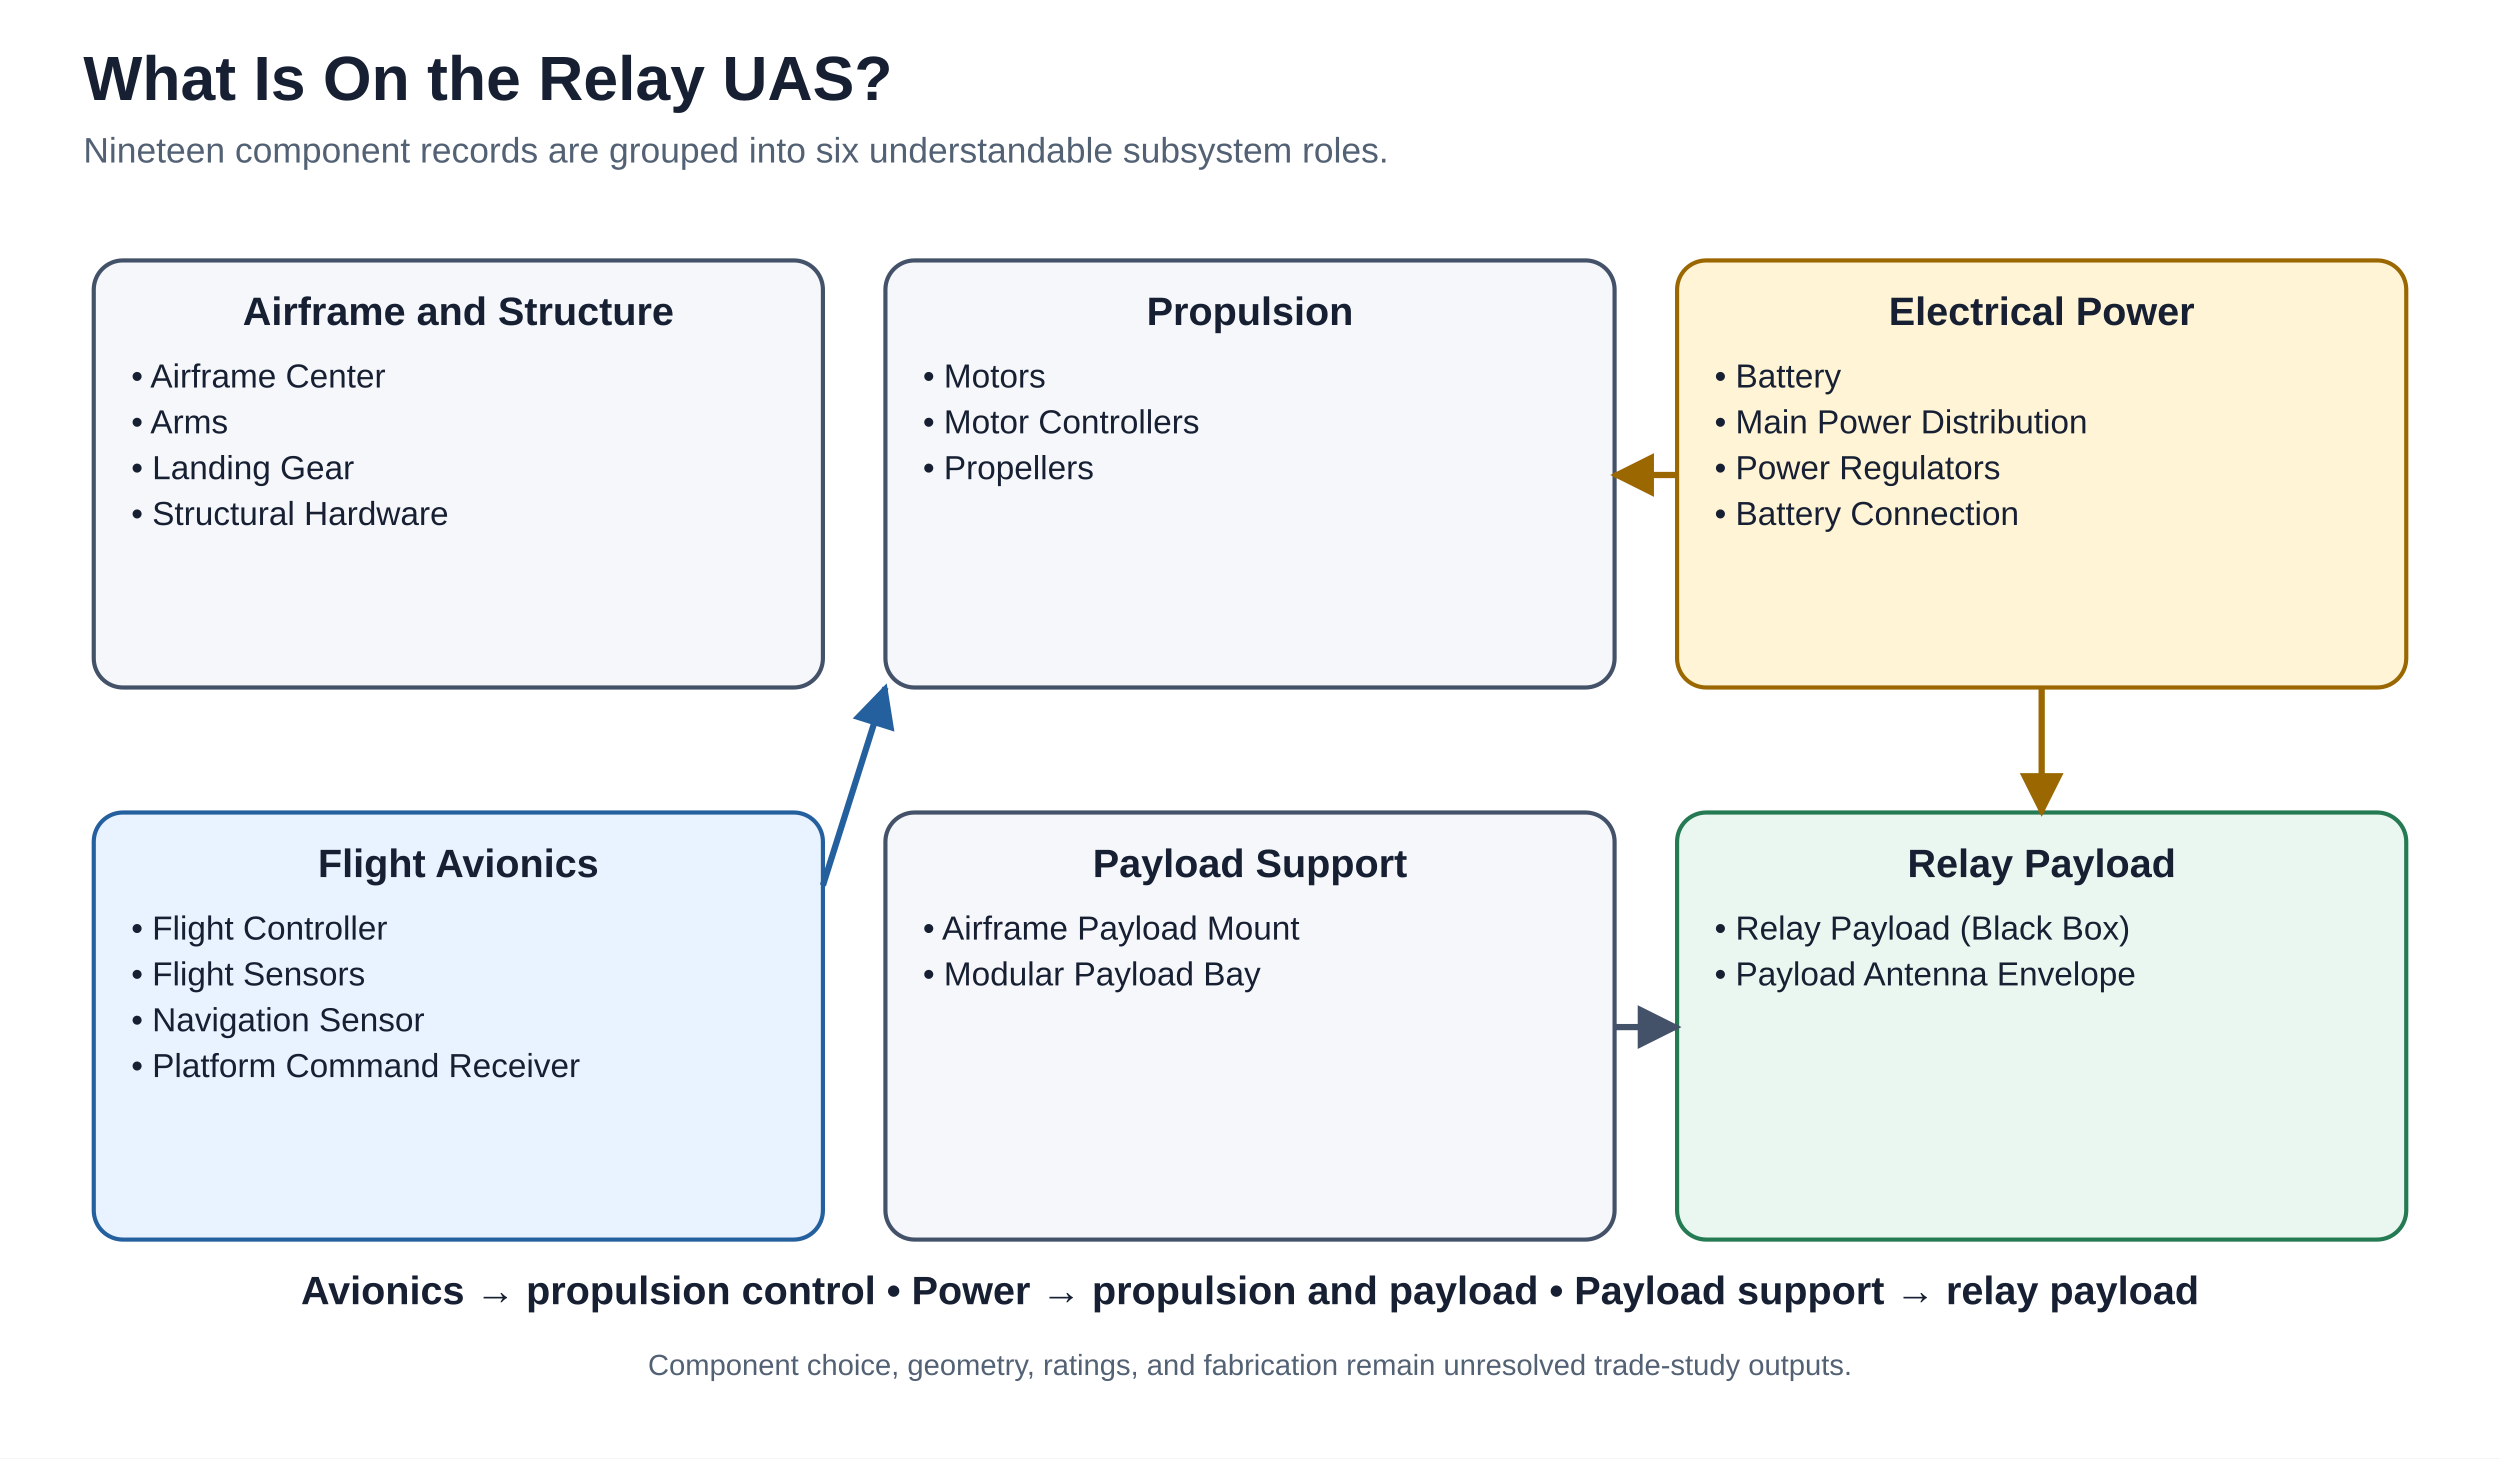
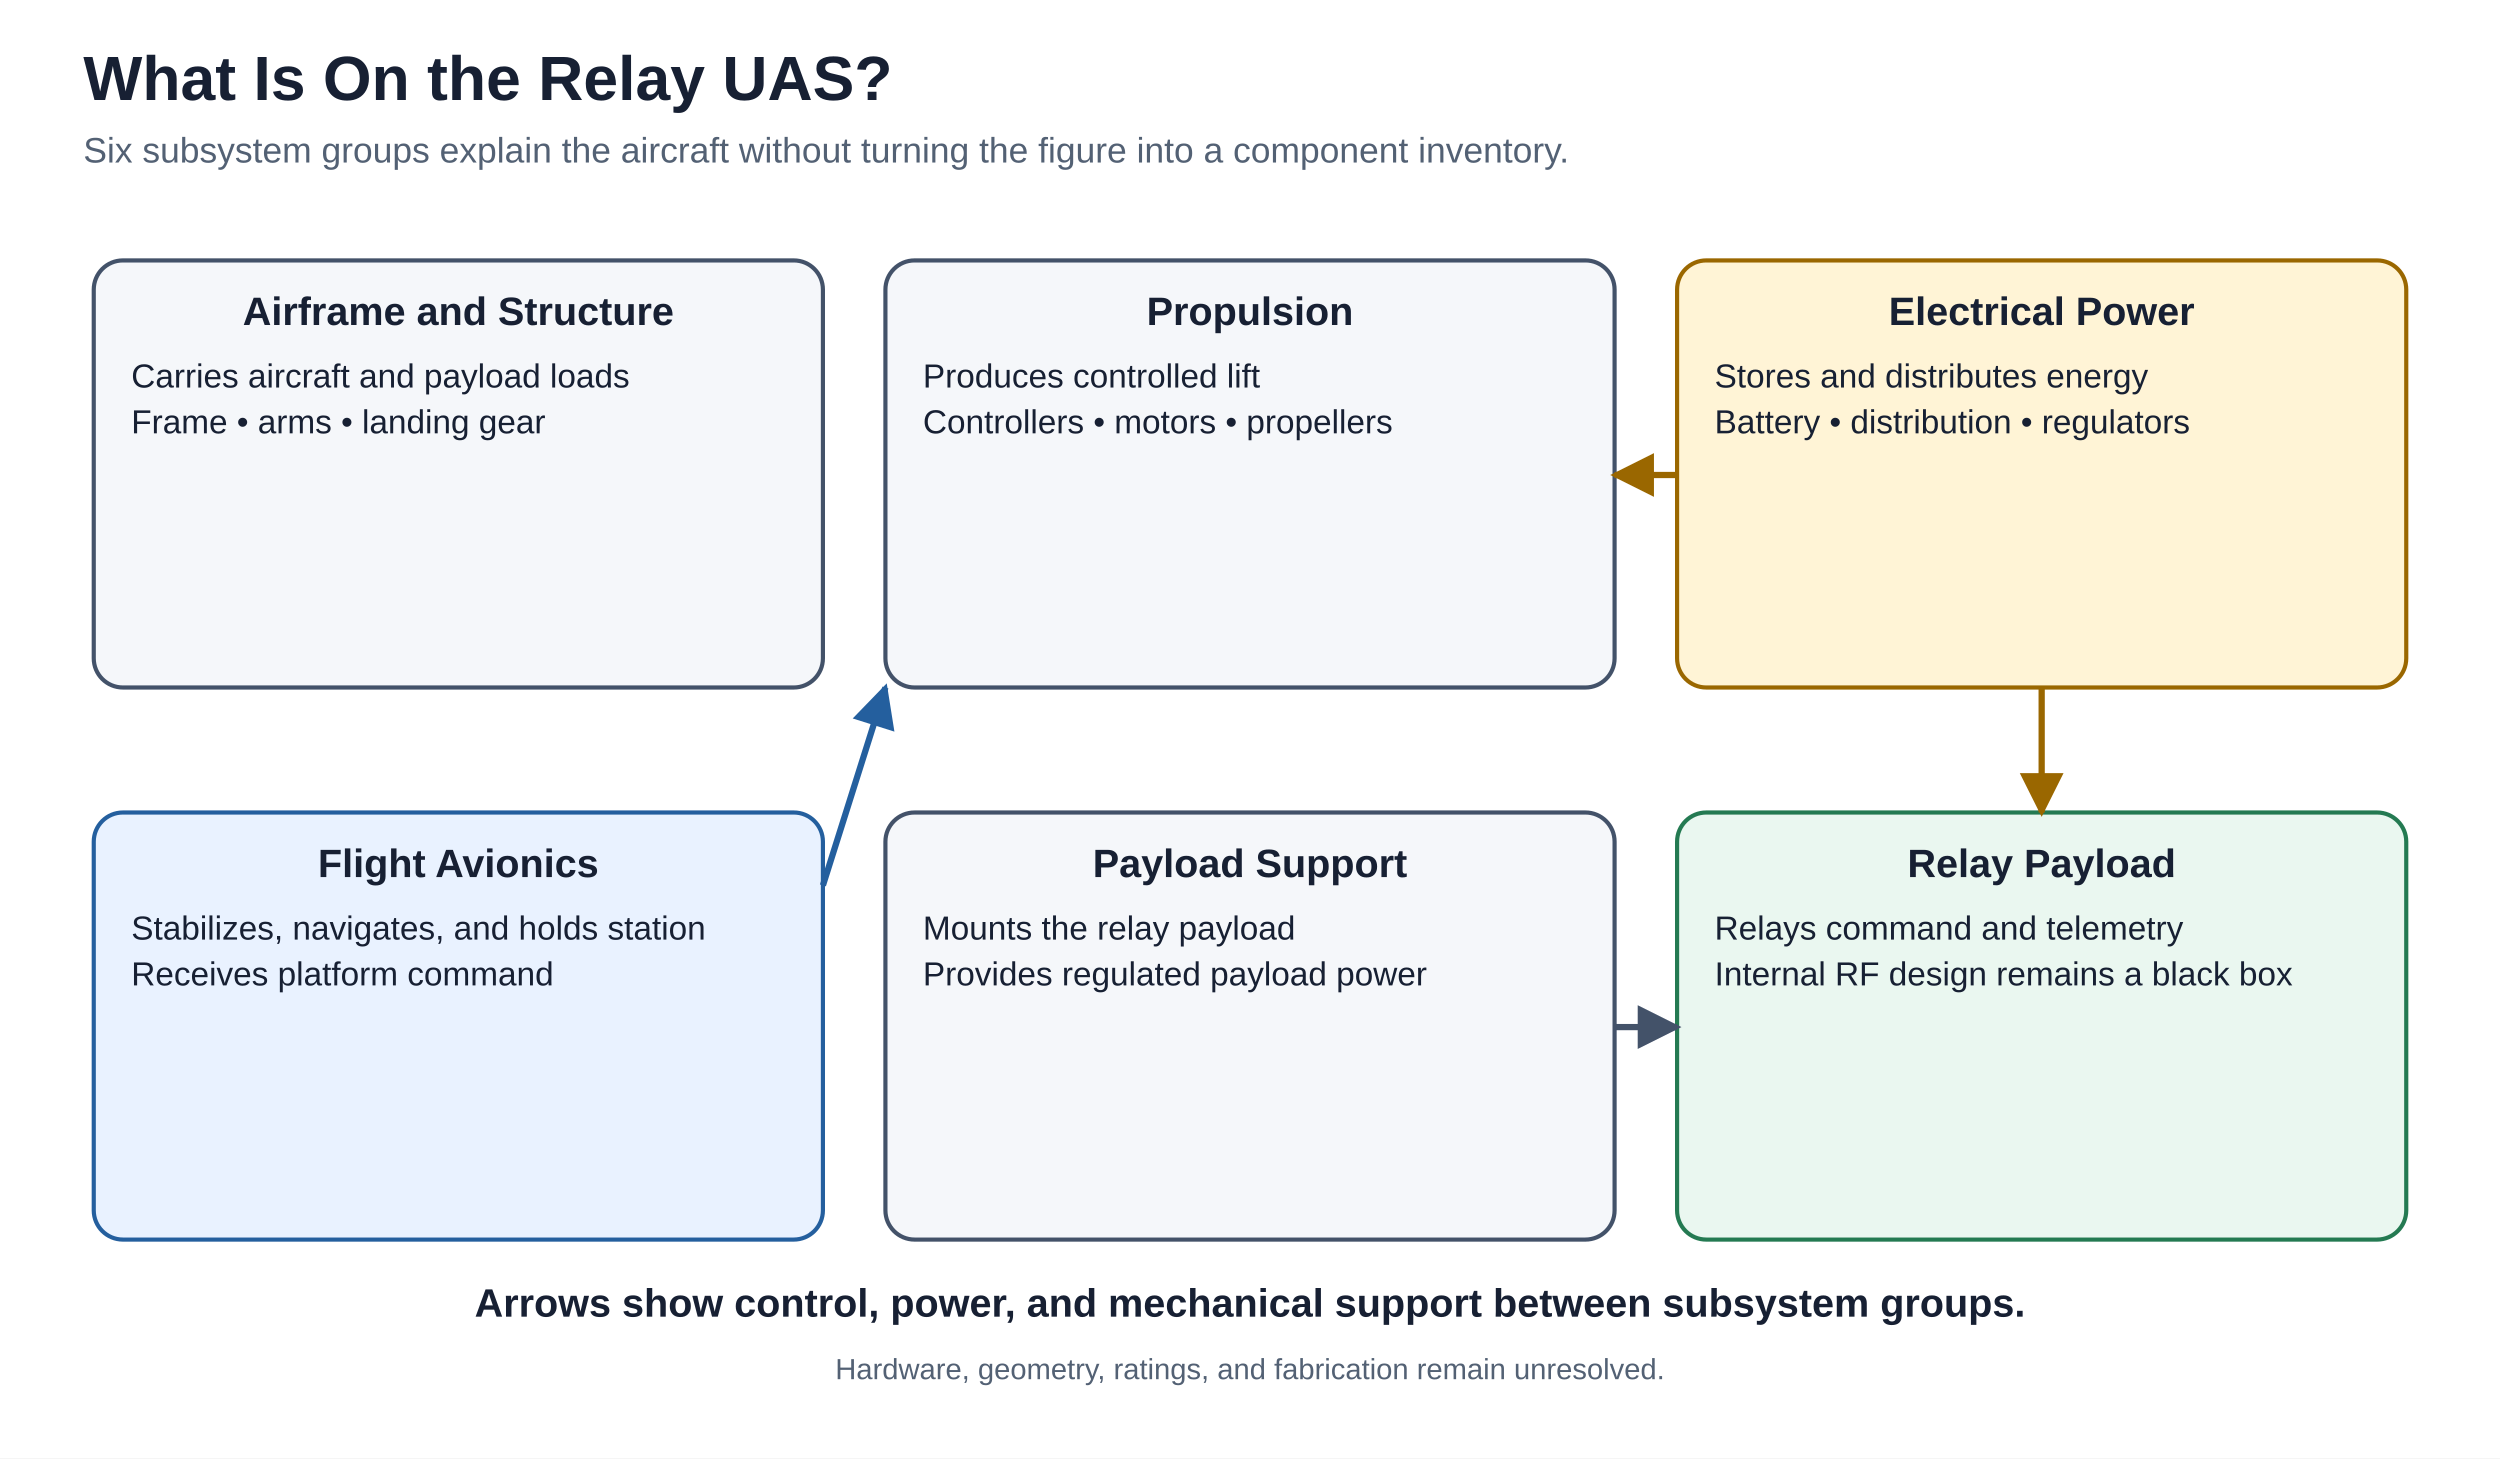
<svg xmlns="http://www.w3.org/2000/svg" width="1200" height="700" viewBox="0 0 1200 700" role="img" aria-labelledby="title desc">
  <defs>
    <marker id="arrow-neutral" viewBox="0 0 10 10" refX="9" refY="5" markerWidth="7" markerHeight="7" orient="auto-start-reverse">
      <path d="M 0 0 L 10 5 L 0 10 z" fill="#435269" />
    </marker>
    <marker id="arrow-blue" viewBox="0 0 10 10" refX="9" refY="5" markerWidth="7" markerHeight="7" orient="auto-start-reverse">
      <path d="M 0 0 L 10 5 L 0 10 z" fill="#245f9e" />
    </marker>
    <marker id="arrow-green" viewBox="0 0 10 10" refX="9" refY="5" markerWidth="7" markerHeight="7" orient="auto-start-reverse">
      <path d="M 0 0 L 10 5 L 0 10 z" fill="#247a52" />
    </marker>
    <marker id="arrow-amber" viewBox="0 0 10 10" refX="9" refY="5" markerWidth="7" markerHeight="7" orient="auto-start-reverse">
      <path d="M 0 0 L 10 5 L 0 10 z" fill="#9a6700" />
    </marker>
  </defs>
  <style>
  text { font-family: Arial, Helvetica, sans-serif; fill: #172033; }
  .title { font-size: 30px; font-weight: 700; }
  .subtitle { font-size: 17px; fill: #536174; }
  .section { font-size: 19px; font-weight: 700; }
  .box-title { font-size: 19px; font-weight: 700; }
  .body { font-size: 16px; }
  .small { font-size: 14px; fill: #536174; }
  .edge-label { font-size: 15px; font-weight: 700; paint-order: stroke; stroke: #ffffff; stroke-width: 5px; stroke-linejoin: round; }
  .box { stroke: #435269; stroke-width: 2; fill: #f5f7fa; }
  .box.blue { fill: #e9f2ff; stroke: #245f9e; }
  .box.green { fill: #eaf7f0; stroke: #247a52; }
  .box.amber { fill: #fff4d6; stroke: #9a6700; }
  .box.red { fill: #fdecec; stroke: #b42318; }
  .box.white { fill: #ffffff; }
  .box.future { fill: #ffffff; stroke: #6b7280; stroke-dasharray: 9 7; }
  .boundary { fill: #ffffff; stroke: #26364d; stroke-width: 3; }
  .group { fill: #f8fafc; stroke: #8a97a8; stroke-width: 1.5; }
  .arrow { stroke: #435269; stroke-width: 3; fill: none; }
  .arrow.blue { stroke: #245f9e; }
  .arrow.green { stroke: #247a52; }
  .arrow.amber { stroke: #9a6700; }
  .arrow.dashed { stroke-dasharray: 10 8; }
  .lane { stroke: #cbd3dd; stroke-width: 1.5; }
  .divider { stroke: #8a97a8; stroke-width: 2; stroke-dasharray: 8 7; }
</style>
  <rect width="1200" height="700" fill="#ffffff" />
  <text x="40" y="48" class="title" text-anchor="start">
    <tspan x="40" dy="0">What Is On the Relay UAS?</tspan>
  </text>
  <text x="40" y="78" class="subtitle" text-anchor="start">
-     <tspan x="40" dy="0">Nineteen component records are grouped into six understandable subsystem roles.</tspan>
+     <tspan x="40" dy="0">Six subsystem groups explain the aircraft without turning the figure into a component inventory.</tspan>
  </text>
  <rect x="45" y="125" width="350" height="205" rx="14" class="box neutral" />
  <text x="220.0" y="156" class="box-title" text-anchor="middle">
    <tspan x="220.0" dy="0">Airframe and Structure</tspan>
  </text>
  <text x="63" y="186" class="body" text-anchor="start">
-     <tspan x="63" dy="0">• Airframe Center</tspan>
-     <tspan x="63" dy="22">• Arms</tspan>
-     <tspan x="63" dy="22">• Landing Gear</tspan>
-     <tspan x="63" dy="22">• Structural Hardware</tspan>
+     <tspan x="63" dy="0">Carries aircraft and payload loads</tspan>
+     <tspan x="63" dy="22">Frame • arms • landing gear</tspan>
  </text>
  <rect x="425" y="125" width="350" height="205" rx="14" class="box neutral" />
  <text x="600.0" y="156" class="box-title" text-anchor="middle">
    <tspan x="600.0" dy="0">Propulsion</tspan>
  </text>
  <text x="443" y="186" class="body" text-anchor="start">
-     <tspan x="443" dy="0">• Motors</tspan>
-     <tspan x="443" dy="22">• Motor Controllers</tspan>
-     <tspan x="443" dy="22">• Propellers</tspan>
+     <tspan x="443" dy="0">Produces controlled lift</tspan>
+     <tspan x="443" dy="22">Controllers • motors • propellers</tspan>
  </text>
  <rect x="805" y="125" width="350" height="205" rx="14" class="box amber" />
  <text x="980.0" y="156" class="box-title" text-anchor="middle">
    <tspan x="980.0" dy="0">Electrical Power</tspan>
  </text>
  <text x="823" y="186" class="body" text-anchor="start">
-     <tspan x="823" dy="0">• Battery</tspan>
-     <tspan x="823" dy="22">• Main Power Distribution</tspan>
-     <tspan x="823" dy="22">• Power Regulators</tspan>
-     <tspan x="823" dy="22">• Battery Connection</tspan>
+     <tspan x="823" dy="0">Stores and distributes energy</tspan>
+     <tspan x="823" dy="22">Battery • distribution • regulators</tspan>
  </text>
  <rect x="45" y="390" width="350" height="205" rx="14" class="box blue" />
  <text x="220.0" y="421" class="box-title" text-anchor="middle">
    <tspan x="220.0" dy="0">Flight Avionics</tspan>
  </text>
  <text x="63" y="451" class="body" text-anchor="start">
-     <tspan x="63" dy="0">• Flight Controller</tspan>
-     <tspan x="63" dy="22">• Flight Sensors</tspan>
-     <tspan x="63" dy="22">• Navigation Sensor</tspan>
-     <tspan x="63" dy="22">• Platform Command Receiver</tspan>
+     <tspan x="63" dy="0">Stabilizes, navigates, and holds station</tspan>
+     <tspan x="63" dy="22">Receives platform command</tspan>
  </text>
  <rect x="425" y="390" width="350" height="205" rx="14" class="box neutral" />
  <text x="600.0" y="421" class="box-title" text-anchor="middle">
    <tspan x="600.0" dy="0">Payload Support</tspan>
  </text>
  <text x="443" y="451" class="body" text-anchor="start">
-     <tspan x="443" dy="0">• Airframe Payload Mount</tspan>
-     <tspan x="443" dy="22">• Modular Payload Bay</tspan>
+     <tspan x="443" dy="0">Mounts the relay payload</tspan>
+     <tspan x="443" dy="22">Provides regulated payload power</tspan>
  </text>
  <rect x="805" y="390" width="350" height="205" rx="14" class="box green" />
  <text x="980.0" y="421" class="box-title" text-anchor="middle">
    <tspan x="980.0" dy="0">Relay Payload</tspan>
  </text>
  <text x="823" y="451" class="body" text-anchor="start">
-     <tspan x="823" dy="0">• Relay Payload (Black Box)</tspan>
-     <tspan x="823" dy="22">• Payload Antenna Envelope</tspan>
+     <tspan x="823" dy="0">Relays command and telemetry</tspan>
+     <tspan x="823" dy="22">Internal RF design remains a black box</tspan>
  </text>
  <line x1="805" y1="228" x2="775" y2="228" class="arrow amber" marker-end="url(#arrow-amber)" />
  <line x1="395" y1="425" x2="425" y2="330" class="arrow blue" marker-end="url(#arrow-blue)" />
  <line x1="980" y1="330" x2="980" y2="390" class="arrow amber" marker-end="url(#arrow-amber)" />
  <line x1="775" y1="493" x2="805" y2="493" class="arrow neutral" marker-end="url(#arrow-neutral)" />
-   <text x="600" y="626" class="section" text-anchor="middle">
-     <tspan x="600" dy="0">Avionics → propulsion control  •  Power → propulsion and payload  •  Payload support → relay payload</tspan>
+   <text x="600" y="632" class="section" text-anchor="middle">
+     <tspan x="600" dy="0">Arrows show control, power, and mechanical support between subsystem groups.</tspan>
  </text>
-   <text x="600" y="660" class="small" text-anchor="middle">
-     <tspan x="600" dy="0">Component choice, geometry, ratings, and fabrication remain unresolved trade-study outputs.</tspan>
+   <text x="600" y="662" class="small" text-anchor="middle">
+     <tspan x="600" dy="0">Hardware, geometry, ratings, and fabrication remain unresolved.</tspan>
  </text>
</svg>
